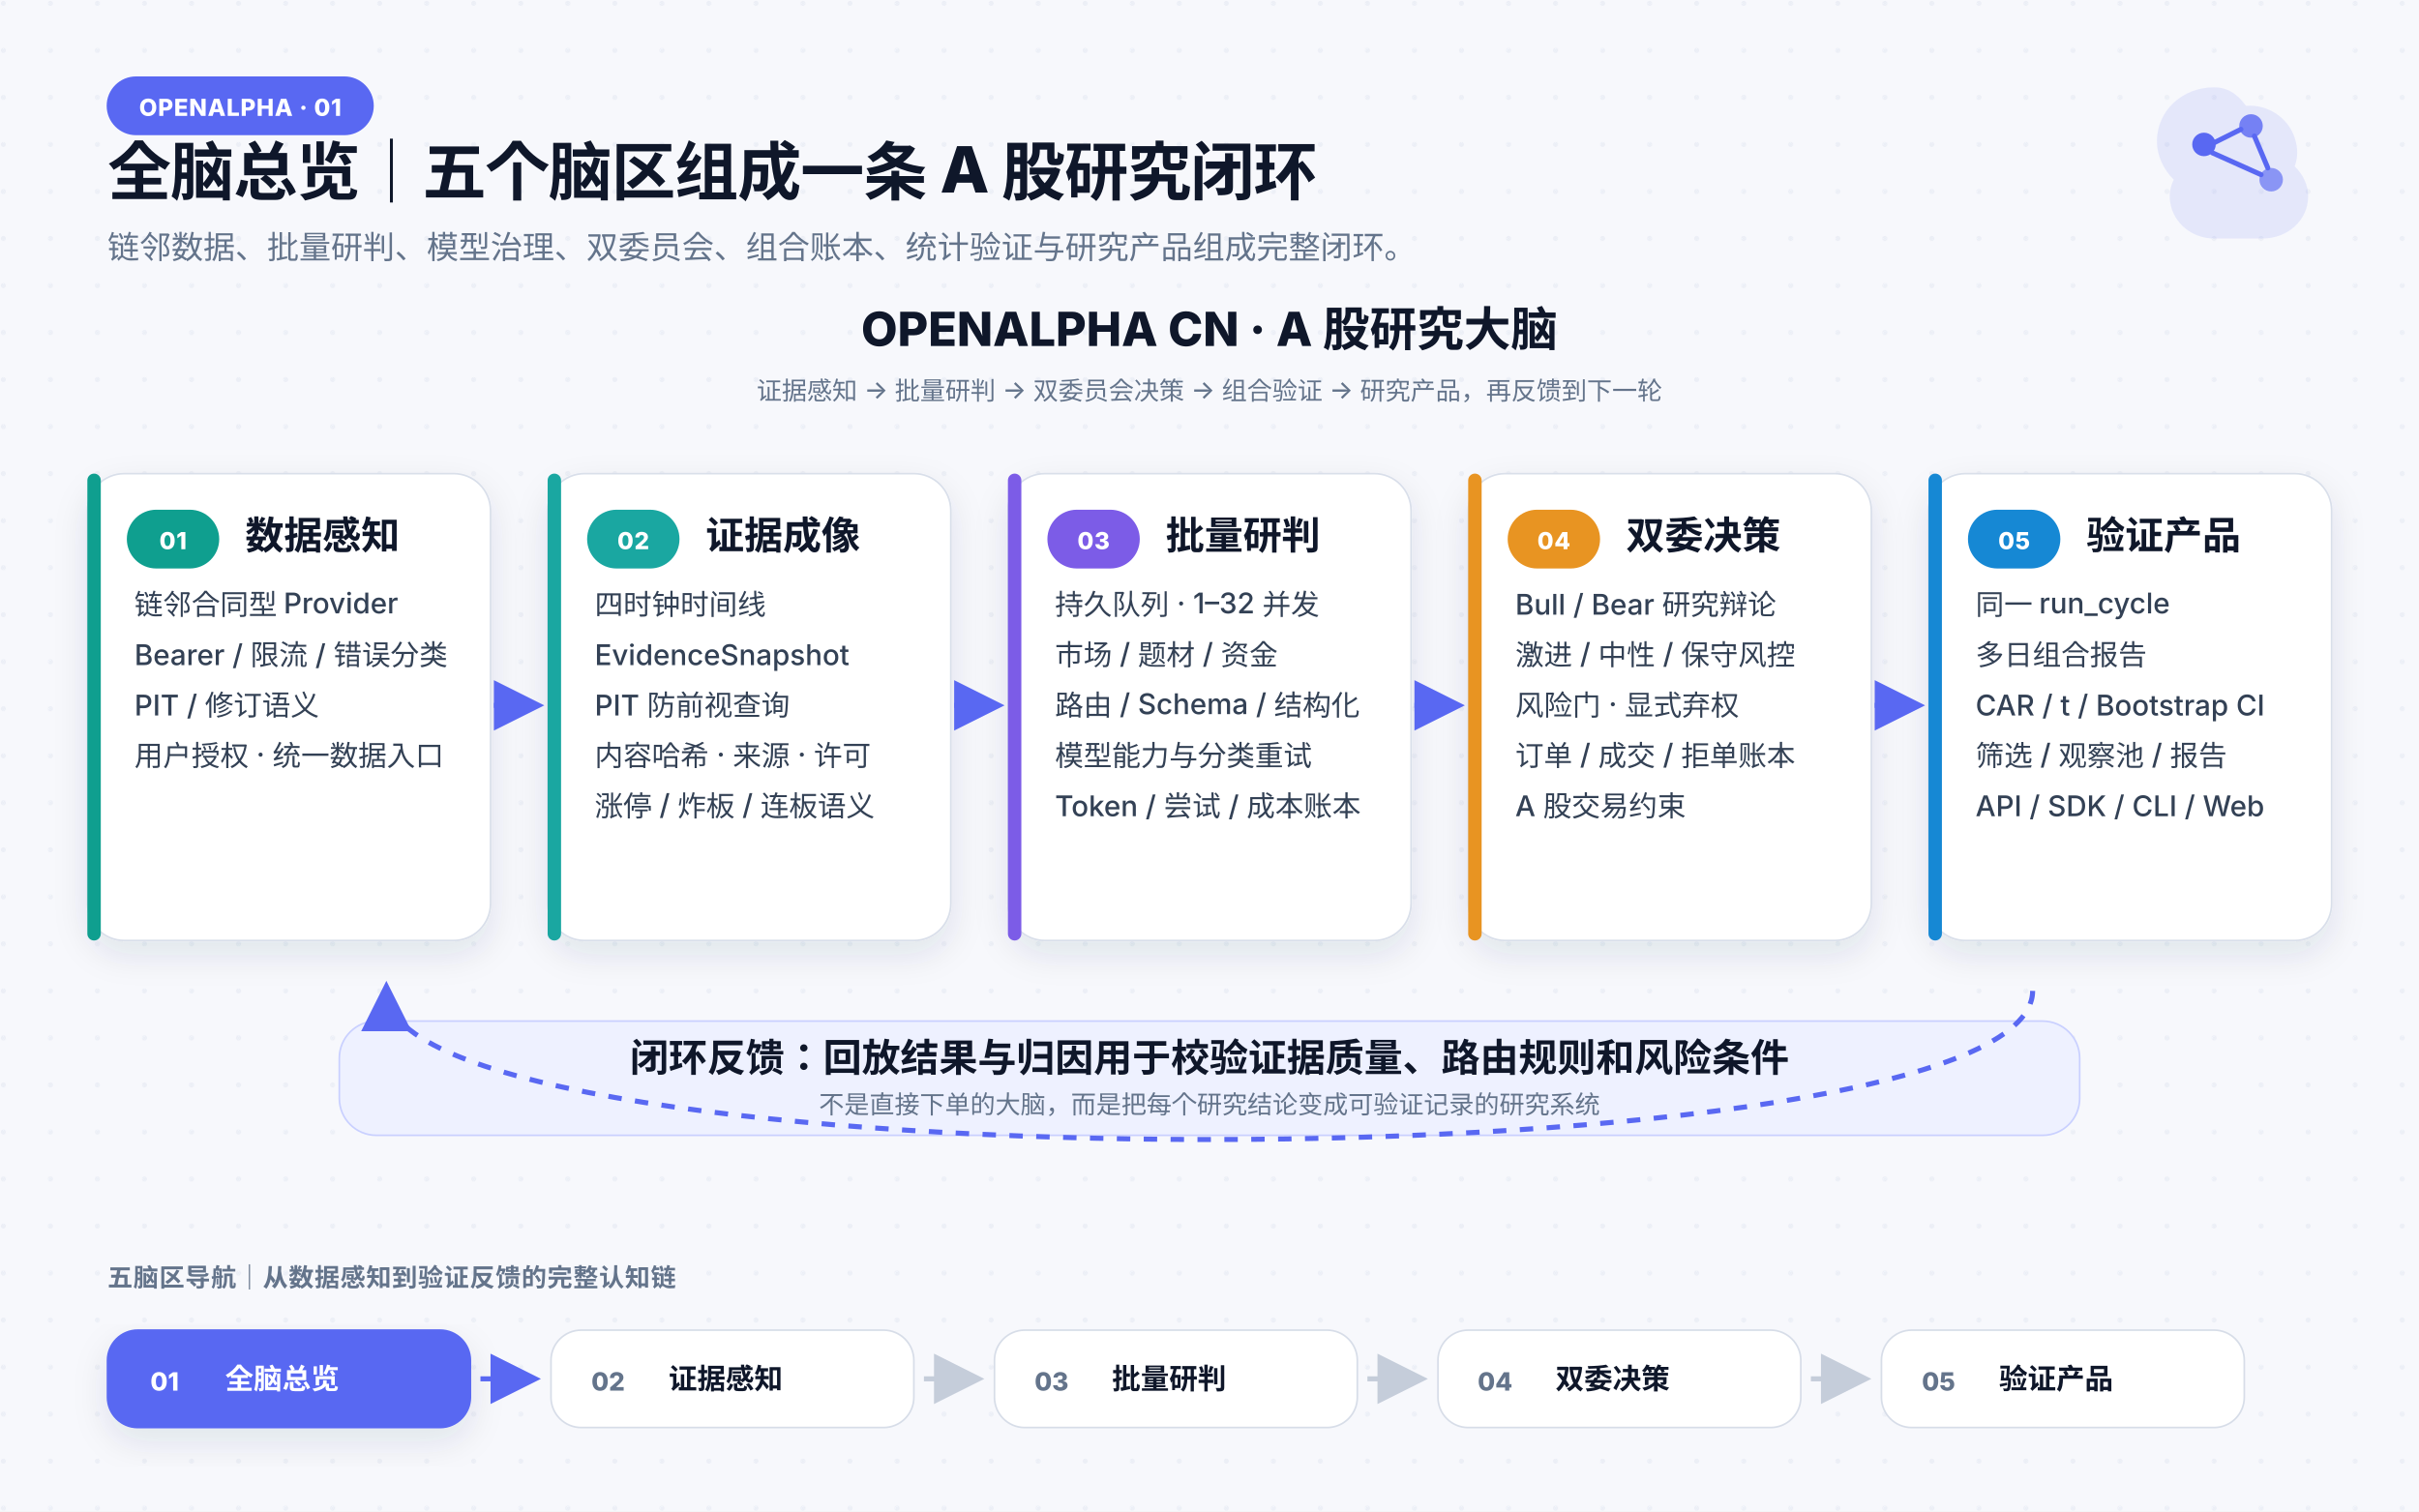
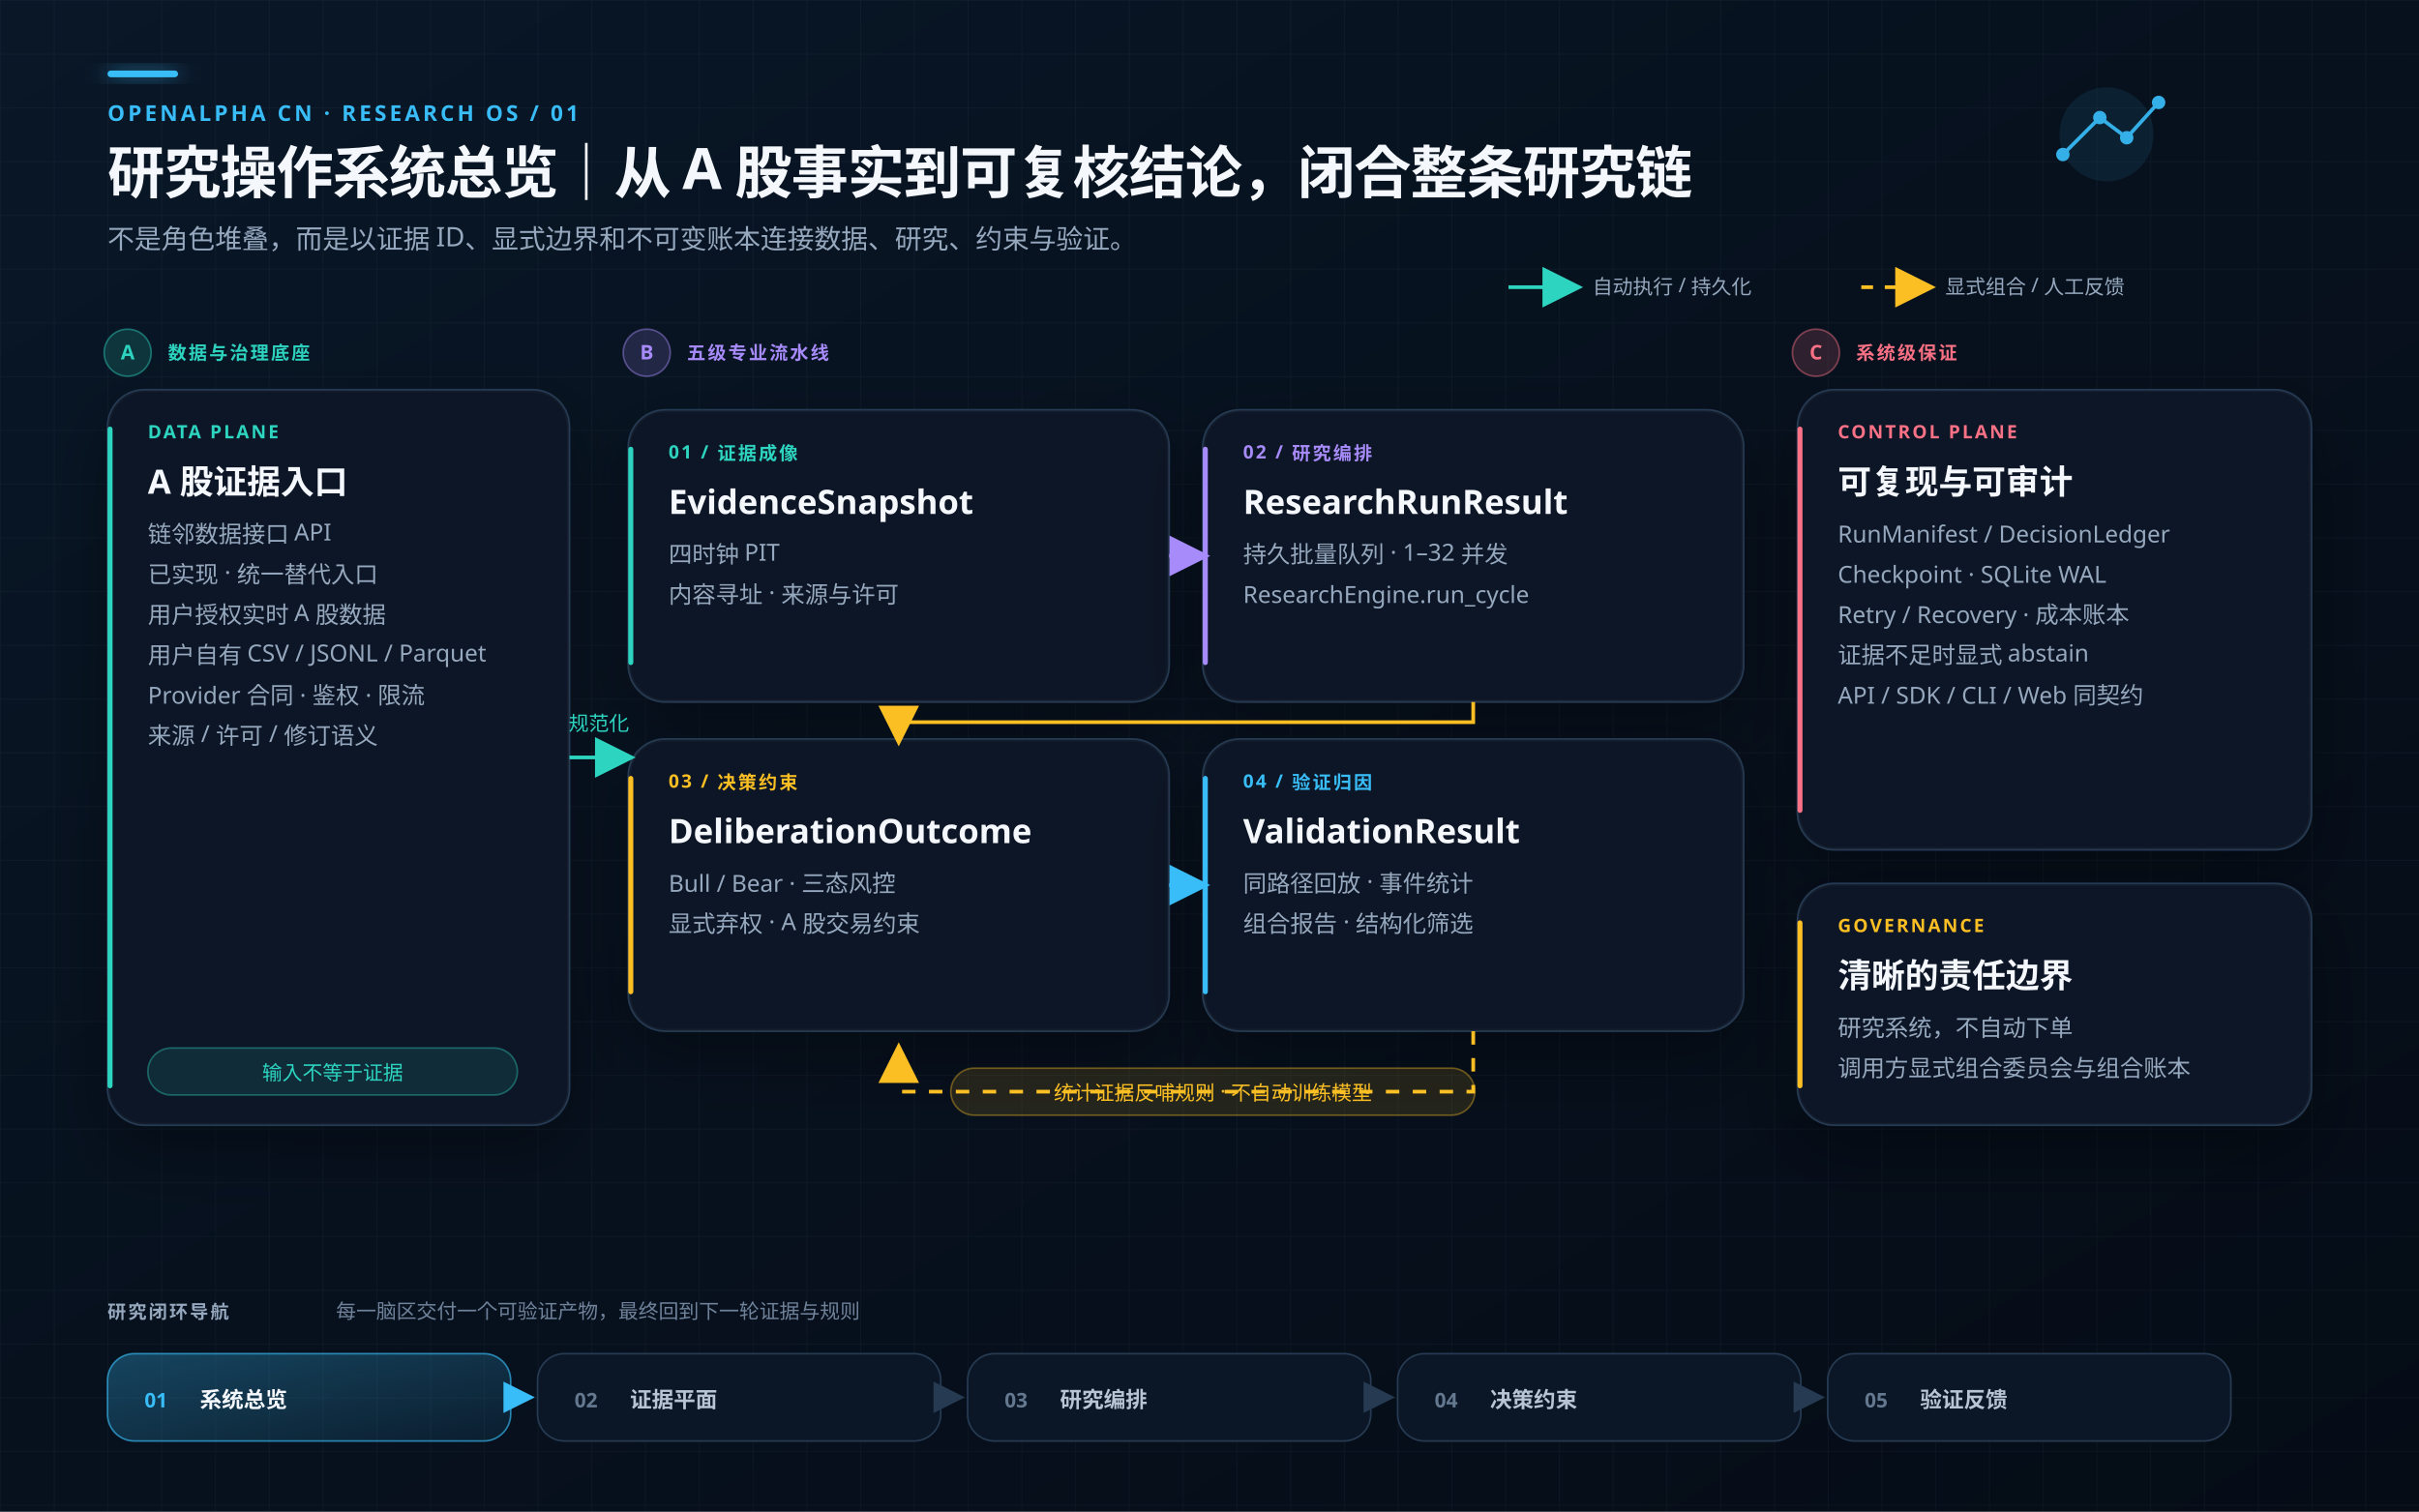
<svg xmlns="http://www.w3.org/2000/svg" width="1440" height="900" viewBox="0 0 1440 900" role="img" aria-labelledby="title desc">
  <defs>
-     <filter id="shadow" x="-20%" y="-20%" width="140%" height="160%">
-       <feDropShadow dx="0" dy="8" stdDeviation="10" flood-color="#27324A" flood-opacity=".10" />
+     <linearGradient id="bgGradient" x1="0" y1="0" x2="1" y2="1">
+       <stop offset="0" stop-color="#091727" />
+       <stop offset=".48" stop-color="#07111E" />
+       <stop offset="1" stop-color="#050C16" />
+     </linearGradient>
+     <radialGradient id="ambient" cx="0" cy="0" r="1" gradientTransform="translate(1160 40) rotate(135) scale(600 420)">
+       <stop offset="0" stop-color="#38BDF8" stop-opacity=".16" />
+       <stop offset=".62" stop-color="#38BDF8" stop-opacity=".025" />
+       <stop offset="1" stop-color="#38BDF8" stop-opacity="0" />
+     </radialGradient>
+     <linearGradient id="activeNav" x1="0" y1="0" x2="1" y2="1">
+       <stop offset="0" stop-color="#38BDF8" stop-opacity=".30" />
+       <stop offset="1" stop-color="#38BDF8" stop-opacity=".08" />
+     </linearGradient>
+     <filter id="shadow" x="-20%" y="-20%" width="150%" height="170%">
+       <feDropShadow dx="0" dy="16" stdDeviation="20" flood-color="#000000" flood-opacity=".34" />
    </filter>
-     <marker id="arrow" markerWidth="10" markerHeight="10" refX="8" refY="5" orient="auto" markerUnits="strokeWidth">
-       <path d="M0,0 L10,5 L0,10 z" fill="context-stroke" />
+     <filter id="softGlow" x="-100%" y="-100%" width="300%" height="300%">
+       <feGaussianBlur stdDeviation="7" result="blur" />
+       <feMerge>
+         <feMergeNode in="blur" />
+         <feMergeNode in="SourceGraphic" />
+       </feMerge>
+     </filter>
+     <pattern id="grid" width="32" height="32" patternUnits="userSpaceOnUse">
+       <path d="M32 0H0V32" fill="none" stroke="#6D87A3" stroke-width=".55" opacity=".12" />
+     </pattern>
+     <marker id="arrow" markerWidth="11" markerHeight="11" refX="9" refY="5.5" orient="auto" markerUnits="strokeWidth">
+       <path d="M0 0L11 5.5L0 11Z" fill="context-stroke" />
    </marker>
-     <pattern id="dots" width="28" height="28" patternUnits="userSpaceOnUse">
-       <circle cx="2" cy="2" r="1.5" fill="#D8DEEB" />
-     </pattern>
    <style>
-       text { font-family: Inter, "Noto Sans SC", "Microsoft YaHei", Arial, sans-serif; }
-       .title { font-size: 38px; font-weight: 760; fill: #0F172A; letter-spacing: -.5px; }
-       .subtitle { font-size: 19px; font-weight: 450; fill: #64748B; }
-       .cardTitle { font-size: 23px; font-weight: 720; fill: #0F172A; }
-       .kicker { font-size: 14px; font-weight: 760; letter-spacing: 1.2px; }
-       .body { font-size: 17px; font-weight: 470; fill: #334155; }
-       .small { font-size: 15px; font-weight: 500; fill: #64748B; }
-       .pill { font-size: 14px; font-weight: 760; letter-spacing: .4px; }
-       .metric { font-size: 28px; font-weight: 780; fill: #0F172A; }
-       .navCaption { font-size: 15px; font-weight: 650; fill: #64748B; letter-spacing: .4px; }
-       .navNumber { font-size: 15px; font-weight: 800; }
-       .navLabel { font-size: 17px; font-weight: 720; }
+       text { font-family: Geist, "Plus Jakarta Sans", "Noto Sans SC", "Microsoft YaHei", sans-serif; }
+       .eyebrow { font-size: 13px; font-weight: 760; letter-spacing: 1.8px; }
+       .title { font-size: 34px; font-weight: 760; letter-spacing: -.5px; }
+       .subtitle { font-size: 16px; font-weight: 480; }
+       .micro { font-size: 11px; font-weight: 760; letter-spacing: 1.25px; }
+       .cardTitle { font-size: 20px; font-weight: 720; }
+       .body { font-size: 14px; font-weight: 490; }
+       .small { font-size: 12px; font-weight: 520; }
+       .mono { font-size: 12px; font-weight: 680; font-family: Geist Mono, "Noto Sans Mono CJK SC", monospace; }
+       .metric { font-size: 28px; font-weight: 780; letter-spacing: -.5px; }
+       .nav { font-size: 13px; font-weight: 680; }
+       .navNum { font-size: 12px; font-weight: 800; }
    </style>
  </defs>
-   <rect width="1440" height="900" fill="#F7F8FC" />
-   <rect width="1440" height="900" fill="url(#dots)" opacity=".36" />
-   <rect x="64" y="46" width="158" height="34" rx="17" fill="#5968F2" stroke="#5968F2" />
-   <text x="143" y="69" class="pill" text-anchor="middle" fill="#FFFFFF">OPENALPHA · 01</text>
-   <text x="64" y="116" class="title" text-anchor="start">全脑总览｜五个脑区组成一条 A 股研究闭环</text>
-   <text x="64" y="154" class="subtitle" text-anchor="start">链邻数据、批量研判、模型治理、双委员会、组合账本、统计验证与研究产品组成完整闭环。</text>
-   <g transform="translate(1270 42)">
-     <path d="M48 10c-19 0-34 14-34 32 0 9 4 17 10 23-2 4-3 9-2 14 2 12 13 21 26 21h29c15 0 27-11 27-25 0-7-3-13-8-18 2-5 2-11 0-17-4-12-16-20-29-19-5-7-11-11-19-11Z" fill="#5968F2" opacity=".12" />
-     <circle cx="42" cy="44" r="7" fill="#5968F2" />
-     <circle cx="70" cy="33" r="7" fill="#5968F2" opacity=".8" />
-     <circle cx="82" cy="65" r="7" fill="#5968F2" opacity=".65" />
-     <path d="M48 43 64 35M47 49 76 62M72 39 80 58" stroke="#5968F2" stroke-width="3" stroke-linecap="round" />
+   <rect width="1440" height="900" fill="#07111E" />
+   <rect width="1440" height="900" fill="url(#bgGradient)" />
+   <rect width="1440" height="900" fill="url(#ambient)" />
+   <rect width="1440" height="900" fill="url(#grid)" />
+   <rect x="64" y="42" width="42" height="4" rx="2" fill="#38BDF8" filter="url(#softGlow)" />
+   <text x="64" y="72" class="eyebrow" fill="#38BDF8">OPENALPHA CN · RESEARCH OS / 01</text>
+   <text x="64" y="115" class="title" fill="#F4F7FB">研究操作系统总览｜从 A 股事实到可复核结论，闭合整条研究链</text>
+   <text x="64" y="148" class="subtitle" fill="#96A8BE">不是角色堆叠，而是以证据 ID、显式边界和不可变账本连接数据、研究、约束与验证。</text>
+   <g transform="translate(1210 50)" opacity=".92">
+     <circle cx="44" cy="30" r="28" fill="#38BDF8" opacity=".09" />
+     <path d="M18 42L40 20L56 32L75 11" fill="none" stroke="#38BDF8" stroke-width="2.2" />
+     <circle cx="18" cy="42" r="4" fill="#38BDF8" />
+     <circle cx="40" cy="20" r="4" fill="#38BDF8" />
+     <circle cx="56" cy="32" r="4" fill="#38BDF8" />
+     <circle cx="75" cy="11" r="4" fill="#38BDF8" />
  </g>
-   <text x="720" y="206" class="metric" text-anchor="middle">OPENALPHA CN · A 股研究大脑</text>
-   <text x="720" y="238" class="small" text-anchor="middle">证据感知 → 批量研判 → 双委员会决策 → 组合验证 → 研究产品，再反馈到下一轮</text>
-   <rect x="52" y="282" width="240" height="278" rx="22" fill="#FFFFFF" stroke="#D9DFEA" filter="url(#shadow)" />
-   <rect x="52" y="282" width="8" height="278" rx="4" fill="#0F9F8F" />
-   <rect x="76" y="304" width="54" height="34" rx="17" fill="#0F9F8F" stroke="#0F9F8F" />
-   <text x="103" y="327" class="pill" text-anchor="middle" fill="#FFFFFF">01</text>
-   <text x="146" y="327" class="cardTitle" text-anchor="start">数据感知</text>
-   <text x="80" y="366" class="body" text-anchor="start">链邻合同型 Provider</text>
-   <text x="80" y="396" class="body" text-anchor="start">Bearer / 限流 / 错误分类</text>
-   <text x="80" y="426" class="body" text-anchor="start">PIT / 修订语义</text>
-   <text x="80" y="456" class="body" text-anchor="start">用户授权 · 统一数据入口</text>
-   <rect x="326" y="282" width="240" height="278" rx="22" fill="#FFFFFF" stroke="#D9DFEA" filter="url(#shadow)" />
-   <rect x="326" y="282" width="8" height="278" rx="4" fill="#1AA7A1" />
-   <rect x="350" y="304" width="54" height="34" rx="17" fill="#1AA7A1" stroke="#1AA7A1" />
-   <text x="377" y="327" class="pill" text-anchor="middle" fill="#FFFFFF">02</text>
-   <text x="420" y="327" class="cardTitle" text-anchor="start">证据成像</text>
-   <text x="354" y="366" class="body" text-anchor="start">四时钟时间线</text>
-   <text x="354" y="396" class="body" text-anchor="start">EvidenceSnapshot</text>
-   <text x="354" y="426" class="body" text-anchor="start">PIT 防前视查询</text>
-   <text x="354" y="456" class="body" text-anchor="start">内容哈希 · 来源 · 许可</text>
-   <text x="354" y="486" class="body" text-anchor="start">涨停 / 炸板 / 连板语义</text>
-   <rect x="600" y="282" width="240" height="278" rx="22" fill="#FFFFFF" stroke="#D9DFEA" filter="url(#shadow)" />
-   <rect x="600" y="282" width="8" height="278" rx="4" fill="#7C5CE7" />
-   <rect x="624" y="304" width="54" height="34" rx="17" fill="#7C5CE7" stroke="#7C5CE7" />
-   <text x="651" y="327" class="pill" text-anchor="middle" fill="#FFFFFF">03</text>
-   <text x="694" y="327" class="cardTitle" text-anchor="start">批量研判</text>
-   <text x="628" y="366" class="body" text-anchor="start">持久队列 · 1–32 并发</text>
-   <text x="628" y="396" class="body" text-anchor="start">市场 / 题材 / 资金</text>
-   <text x="628" y="426" class="body" text-anchor="start">路由 / Schema / 结构化</text>
-   <text x="628" y="456" class="body" text-anchor="start">模型能力与分类重试</text>
-   <text x="628" y="486" class="body" text-anchor="start">Token / 尝试 / 成本账本</text>
-   <rect x="874" y="282" width="240" height="278" rx="22" fill="#FFFFFF" stroke="#D9DFEA" filter="url(#shadow)" />
-   <rect x="874" y="282" width="8" height="278" rx="4" fill="#E89422" />
-   <rect x="898" y="304" width="54" height="34" rx="17" fill="#E89422" stroke="#E89422" />
-   <text x="925" y="327" class="pill" text-anchor="middle" fill="#FFFFFF">04</text>
-   <text x="968" y="327" class="cardTitle" text-anchor="start">双委决策</text>
-   <text x="902" y="366" class="body" text-anchor="start">Bull / Bear 研究辩论</text>
-   <text x="902" y="396" class="body" text-anchor="start">激进 / 中性 / 保守风控</text>
-   <text x="902" y="426" class="body" text-anchor="start">风险门 · 显式弃权</text>
-   <text x="902" y="456" class="body" text-anchor="start">订单 / 成交 / 拒单账本</text>
-   <text x="902" y="486" class="body" text-anchor="start">A 股交易约束</text>
-   <rect x="1148" y="282" width="240" height="278" rx="22" fill="#FFFFFF" stroke="#D9DFEA" filter="url(#shadow)" />
-   <rect x="1148" y="282" width="8" height="278" rx="4" fill="#1688D4" />
-   <rect x="1172" y="304" width="54" height="34" rx="17" fill="#1688D4" stroke="#1688D4" />
-   <text x="1199" y="327" class="pill" text-anchor="middle" fill="#FFFFFF">05</text>
-   <text x="1242" y="327" class="cardTitle" text-anchor="start">验证产品</text>
-   <text x="1176" y="366" class="body" text-anchor="start">同一 run_cycle</text>
-   <text x="1176" y="396" class="body" text-anchor="start">多日组合报告</text>
-   <text x="1176" y="426" class="body" text-anchor="start">CAR / t / Bootstrap CI</text>
-   <text x="1176" y="456" class="body" text-anchor="start">筛选 / 观察池 / 报告</text>
-   <text x="1176" y="486" class="body" text-anchor="start">API / SDK / CLI / Web</text>
-   <path d="M 294 420 L 318 420" fill="none" stroke="#5968F2" stroke-width="3" marker-end="url(#arrow)" />
-   <path d="M 568 420 L 592 420" fill="none" stroke="#5968F2" stroke-width="3" marker-end="url(#arrow)" />
-   <path d="M 842 420 L 866 420" fill="none" stroke="#5968F2" stroke-width="3" marker-end="url(#arrow)" />
-   <path d="M 1116 420 L 1140 420" fill="none" stroke="#5968F2" stroke-width="3" marker-end="url(#arrow)" />
-   <rect x="202" y="608" width="1036" height="68" rx="22" fill="#EEF1FF" stroke="#C9D0FF" />
-   <text x="720" y="638" class="cardTitle" text-anchor="middle">闭环反馈：回放结果与归因用于校验证据质量、路由规则和风险条件</text>
-   <text x="720" y="663" class="small" text-anchor="middle">不是直接下单的大脑，而是把每个研究结论变成可验证记录的研究系统</text>
-   <path d="M 1210 590 C 1210 708, 230 708, 230 590" fill="none" stroke="#5968F2" stroke-width="3" stroke-dasharray="8 8" marker-end="url(#arrow)" />
-   <text x="64" y="766" class="navCaption" text-anchor="start">五脑区导航｜从数据感知到验证反馈的完整认知链</text>
-   <rect x="64" y="792" width="216" height="58" rx="18" fill="#5968F2" stroke="#5968F2" filter="url(#shadow)" />
-   <text x="98" y="828" class="navNumber" text-anchor="middle" fill="#FFFFFF">01</text>
-   <text x="134" y="827" class="navLabel" text-anchor="start" fill="#FFFFFF">全脑总览</text>
-   <path d="M 286 821 L 316 821" fill="none" stroke="#5968F2" stroke-width="3" marker-end="url(#arrow)" />
-   <rect x="328" y="792" width="216" height="58" rx="18" fill="#FFFFFF" stroke="#D7DDE8" />
-   <text x="362" y="828" class="navNumber" text-anchor="middle" fill="#64748B">02</text>
-   <text x="398" y="827" class="navLabel" text-anchor="start" fill="#0F172A">证据感知</text>
-   <path d="M 550 821 L 580 821" fill="none" stroke="#C5CDDA" stroke-width="3" marker-end="url(#arrow)" />
-   <rect x="592" y="792" width="216" height="58" rx="18" fill="#FFFFFF" stroke="#D7DDE8" />
-   <text x="626" y="828" class="navNumber" text-anchor="middle" fill="#64748B">03</text>
-   <text x="662" y="827" class="navLabel" text-anchor="start" fill="#0F172A">批量研判</text>
-   <path d="M 814 821 L 844 821" fill="none" stroke="#C5CDDA" stroke-width="3" marker-end="url(#arrow)" />
-   <rect x="856" y="792" width="216" height="58" rx="18" fill="#FFFFFF" stroke="#D7DDE8" />
-   <text x="890" y="828" class="navNumber" text-anchor="middle" fill="#64748B">04</text>
-   <text x="926" y="827" class="navLabel" text-anchor="start" fill="#0F172A">双委决策</text>
-   <path d="M 1078 821 L 1108 821" fill="none" stroke="#C5CDDA" stroke-width="3" marker-end="url(#arrow)" />
-   <rect x="1120" y="792" width="216" height="58" rx="18" fill="#FFFFFF" stroke="#D7DDE8" />
-   <text x="1154" y="828" class="navNumber" text-anchor="middle" fill="#64748B">05</text>
-   <text x="1190" y="827" class="navLabel" text-anchor="start" fill="#0F172A">验证产品</text>
+   <line x1="898" y1="171" x2="938" y2="171" stroke="#2DD4BF" stroke-width="2.2" marker-end="url(#arrow)" />
+   <text x="948" y="175" class="small" fill="#96A8BE" text-anchor="start" opacity="1">自动执行 / 持久化</text>
+   <line x1="1108" y1="171" x2="1148" y2="171" stroke="#FBBF24" stroke-width="2.2" stroke-dasharray="7 7" marker-end="url(#arrow)" />
+   <text x="1158" y="175" class="small" fill="#96A8BE" text-anchor="start" opacity="1">显式组合 / 人工反馈</text>
+   <circle cx="76" cy="210" r="14" fill="#2DD4BF" fill-opacity=".16" stroke="#2DD4BF" stroke-opacity=".45" />
+   <text x="76" y="214" class="navNum" fill="#2DD4BF" text-anchor="middle" opacity="1">A</text>
+   <text x="100" y="214" class="micro" fill="#2DD4BF" text-anchor="start" opacity="1">数据与治理底座</text>
+   <rect x="64" y="232" width="275" height="438" rx="22" fill="#0C1928" stroke="#263A52" filter="url(#shadow)" />
+   <rect x="65" y="233" width="273" height="436" rx="21" fill="none" stroke="#FFFFFF" stroke-opacity=".035" />
+   <rect x="64" y="254" width="3" height="394" rx="1.5" fill="#2DD4BF" />
+   <text x="88" y="261" class="micro" fill="#2DD4BF" text-anchor="start" opacity="1">DATA PLANE</text>
+   <text x="88" y="294" class="cardTitle" fill="#F4F7FB" text-anchor="start" opacity="1">A 股证据入口</text>
+   <text x="88" y="323" class="body" fill="#96A8BE" text-anchor="start" opacity="1">链邻数据接口 API</text>
+   <text x="88" y="347" class="body" fill="#96A8BE" text-anchor="start" opacity="1">已实现 · 统一替代入口</text>
+   <text x="88" y="371" class="body" fill="#96A8BE" text-anchor="start" opacity="1">用户授权实时 A 股数据</text>
+   <text x="88" y="395" class="body" fill="#96A8BE" text-anchor="start" opacity="1">用户自有 CSV / JSONL / Parquet</text>
+   <text x="88" y="419" class="body" fill="#96A8BE" text-anchor="start" opacity="1">Provider 合同 · 鉴权 · 限流</text>
+   <text x="88" y="443" class="body" fill="#96A8BE" text-anchor="start" opacity="1">来源 / 许可 / 修订语义</text>
+   <rect x="88" y="624" width="220" height="28" rx="14" fill="#2DD4BF" fill-opacity="0.12" stroke="#2DD4BF" stroke-opacity=".38" />
+   <text x="198.0" y="643" class="small" fill="#2DD4BF" text-anchor="middle" opacity="1">输入不等于证据</text>
+   <circle cx="385" cy="210" r="14" fill="#A78BFA" fill-opacity=".16" stroke="#A78BFA" stroke-opacity=".45" />
+   <text x="385" y="214" class="navNum" fill="#A78BFA" text-anchor="middle" opacity="1">B</text>
+   <text x="409" y="214" class="micro" fill="#A78BFA" text-anchor="start" opacity="1">五级专业流水线</text>
+   <rect x="374" y="244" width="322" height="174" rx="22" fill="#0C1928" stroke="#263A52" filter="url(#shadow)" />
+   <rect x="375" y="245" width="320" height="172" rx="21" fill="none" stroke="#FFFFFF" stroke-opacity=".035" />
+   <rect x="374" y="266" width="3" height="130" rx="1.5" fill="#2DD4BF" />
+   <text x="398" y="273" class="micro" fill="#2DD4BF" text-anchor="start" opacity="1">01 / 证据成像</text>
+   <text x="398" y="306" class="cardTitle" fill="#F4F7FB" text-anchor="start" opacity="1">EvidenceSnapshot</text>
+   <text x="398" y="335" class="body" fill="#96A8BE" text-anchor="start" opacity="1">四时钟 PIT</text>
+   <text x="398" y="359" class="body" fill="#96A8BE" text-anchor="start" opacity="1">内容寻址 · 来源与许可</text>
+   <rect x="716" y="244" width="322" height="174" rx="22" fill="#0C1928" stroke="#263A52" filter="url(#shadow)" />
+   <rect x="717" y="245" width="320" height="172" rx="21" fill="none" stroke="#FFFFFF" stroke-opacity=".035" />
+   <rect x="716" y="266" width="3" height="130" rx="1.5" fill="#A78BFA" />
+   <text x="740" y="273" class="micro" fill="#A78BFA" text-anchor="start" opacity="1">02 / 研究编排</text>
+   <text x="740" y="306" class="cardTitle" fill="#F4F7FB" text-anchor="start" opacity="1">ResearchRunResult</text>
+   <text x="740" y="335" class="body" fill="#96A8BE" text-anchor="start" opacity="1">持久批量队列 · 1–32 并发</text>
+   <text x="740" y="359" class="body" fill="#96A8BE" text-anchor="start" opacity="1">ResearchEngine.run_cycle</text>
+   <rect x="374" y="440" width="322" height="174" rx="22" fill="#0C1928" stroke="#263A52" filter="url(#shadow)" />
+   <rect x="375" y="441" width="320" height="172" rx="21" fill="none" stroke="#FFFFFF" stroke-opacity=".035" />
+   <rect x="374" y="462" width="3" height="130" rx="1.5" fill="#FBBF24" />
+   <text x="398" y="469" class="micro" fill="#FBBF24" text-anchor="start" opacity="1">03 / 决策约束</text>
+   <text x="398" y="502" class="cardTitle" fill="#F4F7FB" text-anchor="start" opacity="1">DeliberationOutcome</text>
+   <text x="398" y="531" class="body" fill="#96A8BE" text-anchor="start" opacity="1">Bull / Bear · 三态风控</text>
+   <text x="398" y="555" class="body" fill="#96A8BE" text-anchor="start" opacity="1">显式弃权 · A 股交易约束</text>
+   <rect x="716" y="440" width="322" height="174" rx="22" fill="#0C1928" stroke="#263A52" filter="url(#shadow)" />
+   <rect x="717" y="441" width="320" height="172" rx="21" fill="none" stroke="#FFFFFF" stroke-opacity=".035" />
+   <rect x="716" y="462" width="3" height="130" rx="1.5" fill="#38BDF8" />
+   <text x="740" y="469" class="micro" fill="#38BDF8" text-anchor="start" opacity="1">04 / 验证归因</text>
+   <text x="740" y="502" class="cardTitle" fill="#F4F7FB" text-anchor="start" opacity="1">ValidationResult</text>
+   <text x="740" y="531" class="body" fill="#96A8BE" text-anchor="start" opacity="1">同路径回放 · 事件统计</text>
+   <text x="740" y="555" class="body" fill="#96A8BE" text-anchor="start" opacity="1">组合报告 · 结构化筛选</text>
+   <path d="M696 331L716 331" fill="none" stroke="#A78BFA" stroke-width="2.2" marker-end="url(#arrow)" />
+   <path d="M877 418V430H535V440" fill="none" stroke="#FBBF24" stroke-width="2.2" marker-end="url(#arrow)" opacity="1" />
+   <path d="M696 527L716 527" fill="none" stroke="#38BDF8" stroke-width="2.2" marker-end="url(#arrow)" />
+   <path d="M877 614V650H535V625" fill="none" stroke="#FBBF24" stroke-width="2.2" stroke-dasharray="8 8" marker-end="url(#arrow)" opacity="1" />
+   <rect x="566" y="636" width="312" height="28" rx="14" fill="#FBBF24" fill-opacity="0.12" stroke="#FBBF24" stroke-opacity=".38" />
+   <text x="722.0" y="655" class="small" fill="#FBBF24" text-anchor="middle" opacity="1">统计证据反哺规则 · 不自动训练模型</text>
+   <path d="M339 451L374 451" fill="none" stroke="#2DD4BF" stroke-width="2.2" marker-end="url(#arrow)" />
+   <text x="356.5" y="435" class="small" fill="#2DD4BF" text-anchor="middle" opacity="1">规范化</text>
+   <circle cx="1081" cy="210" r="14" fill="#FB7185" fill-opacity=".16" stroke="#FB7185" stroke-opacity=".45" />
+   <text x="1081" y="214" class="navNum" fill="#FB7185" text-anchor="middle" opacity="1">C</text>
+   <text x="1105" y="214" class="micro" fill="#FB7185" text-anchor="start" opacity="1">系统级保证</text>
+   <rect x="1070" y="232" width="306" height="274" rx="22" fill="#0C1928" stroke="#263A52" filter="url(#shadow)" />
+   <rect x="1071" y="233" width="304" height="272" rx="21" fill="none" stroke="#FFFFFF" stroke-opacity=".035" />
+   <rect x="1070" y="254" width="3" height="230" rx="1.5" fill="#FB7185" />
+   <text x="1094" y="261" class="micro" fill="#FB7185" text-anchor="start" opacity="1">CONTROL PLANE</text>
+   <text x="1094" y="294" class="cardTitle" fill="#F4F7FB" text-anchor="start" opacity="1">可复现与可审计</text>
+   <text x="1094" y="323" class="body" fill="#96A8BE" text-anchor="start" opacity="1">RunManifest / DecisionLedger</text>
+   <text x="1094" y="347" class="body" fill="#96A8BE" text-anchor="start" opacity="1">Checkpoint · SQLite WAL</text>
+   <text x="1094" y="371" class="body" fill="#96A8BE" text-anchor="start" opacity="1">Retry / Recovery · 成本账本</text>
+   <text x="1094" y="395" class="body" fill="#96A8BE" text-anchor="start" opacity="1">证据不足时显式 abstain</text>
+   <text x="1094" y="419" class="body" fill="#96A8BE" text-anchor="start" opacity="1">API / SDK / CLI / Web 同契约</text>
+   <rect x="1070" y="526" width="306" height="144" rx="22" fill="#0C1928" stroke="#263A52" filter="url(#shadow)" />
+   <rect x="1071" y="527" width="304" height="142" rx="21" fill="none" stroke="#FFFFFF" stroke-opacity=".035" />
+   <rect x="1070" y="548" width="3" height="100" rx="1.5" fill="#FBBF24" />
+   <text x="1094" y="555" class="micro" fill="#FBBF24" text-anchor="start" opacity="1">GOVERNANCE</text>
+   <text x="1094" y="588" class="cardTitle" fill="#F4F7FB" text-anchor="start" opacity="1">清晰的责任边界</text>
+   <text x="1094" y="617" class="body" fill="#96A8BE" text-anchor="start" opacity="1">研究系统，不自动下单</text>
+   <text x="1094" y="641" class="body" fill="#96A8BE" text-anchor="start" opacity="1">调用方显式组合委员会与组合账本</text>
+   <text x="64" y="785" class="micro" fill="#96A8BE" text-anchor="start" opacity="1">研究闭环导航</text>
+   <text x="200" y="785" class="small" fill="#6F829A" text-anchor="start" opacity="1">每一脑区交付一个可验证产物，最终回到下一轮证据与规则</text>
+   <rect x="64" y="806" width="240" height="52" rx="16" fill="url(#activeNav)" stroke="#38BDF8" stroke-opacity=".64" />
+   <text x="86" y="838" class="navNum" fill="#38BDF8" text-anchor="start" opacity="1">01</text>
+   <text x="119" y="838" class="nav" fill="#F4F7FB" text-anchor="start" opacity="1">系统总览</text>
+   <path d="M309 832H315" stroke="#38BDF8" stroke-width="1.7" marker-end="url(#arrow)" />
+   <rect x="320" y="806" width="240" height="52" rx="16" fill="#0B1726" stroke="#263A52" />
+   <text x="342" y="838" class="navNum" fill="#647890" text-anchor="start" opacity="1">02</text>
+   <text x="375" y="838" class="nav" fill="#B7C4D4" text-anchor="start" opacity="1">证据平面</text>
+   <path d="M565 832H571" stroke="#263A52" stroke-width="1.7" marker-end="url(#arrow)" />
+   <rect x="576" y="806" width="240" height="52" rx="16" fill="#0B1726" stroke="#263A52" />
+   <text x="598" y="838" class="navNum" fill="#647890" text-anchor="start" opacity="1">03</text>
+   <text x="631" y="838" class="nav" fill="#B7C4D4" text-anchor="start" opacity="1">研究编排</text>
+   <path d="M821 832H827" stroke="#263A52" stroke-width="1.7" marker-end="url(#arrow)" />
+   <rect x="832" y="806" width="240" height="52" rx="16" fill="#0B1726" stroke="#263A52" />
+   <text x="854" y="838" class="navNum" fill="#647890" text-anchor="start" opacity="1">04</text>
+   <text x="887" y="838" class="nav" fill="#B7C4D4" text-anchor="start" opacity="1">决策约束</text>
+   <path d="M1077 832H1083" stroke="#263A52" stroke-width="1.7" marker-end="url(#arrow)" />
+   <rect x="1088" y="806" width="240" height="52" rx="16" fill="#0B1726" stroke="#263A52" />
+   <text x="1110" y="838" class="navNum" fill="#647890" text-anchor="start" opacity="1">05</text>
+   <text x="1143" y="838" class="nav" fill="#B7C4D4" text-anchor="start" opacity="1">验证反馈</text>
</svg>
